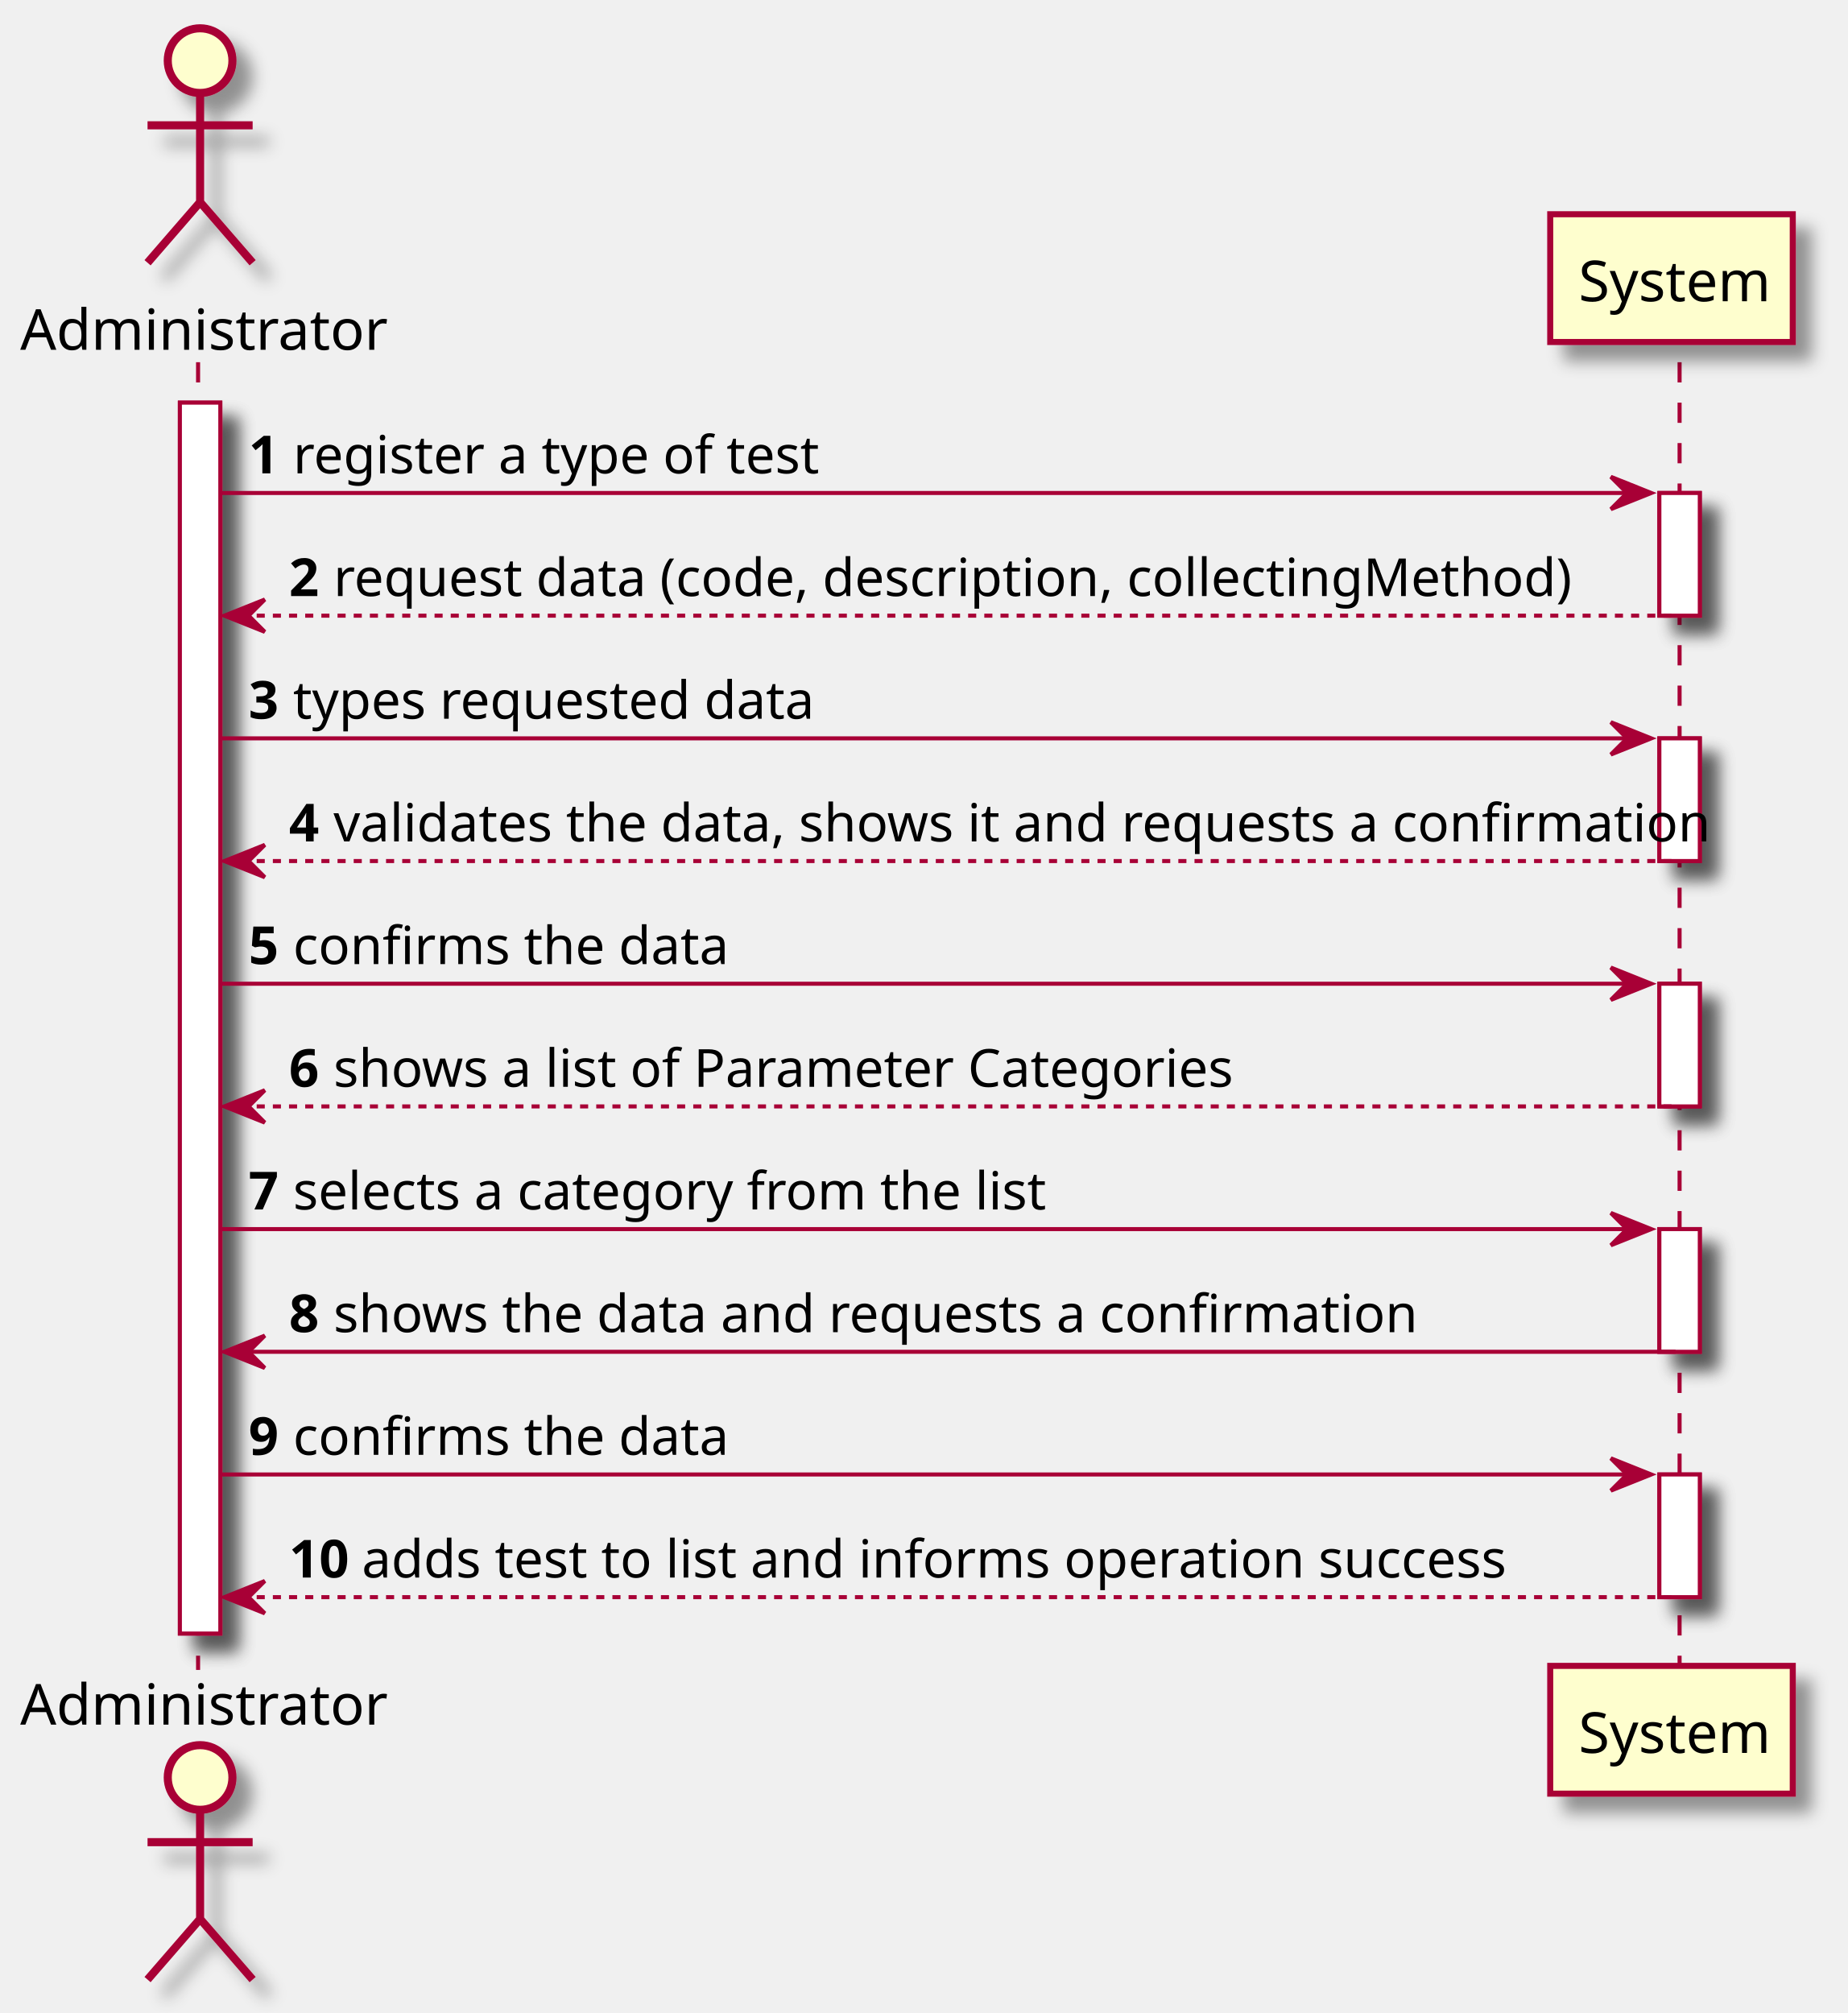
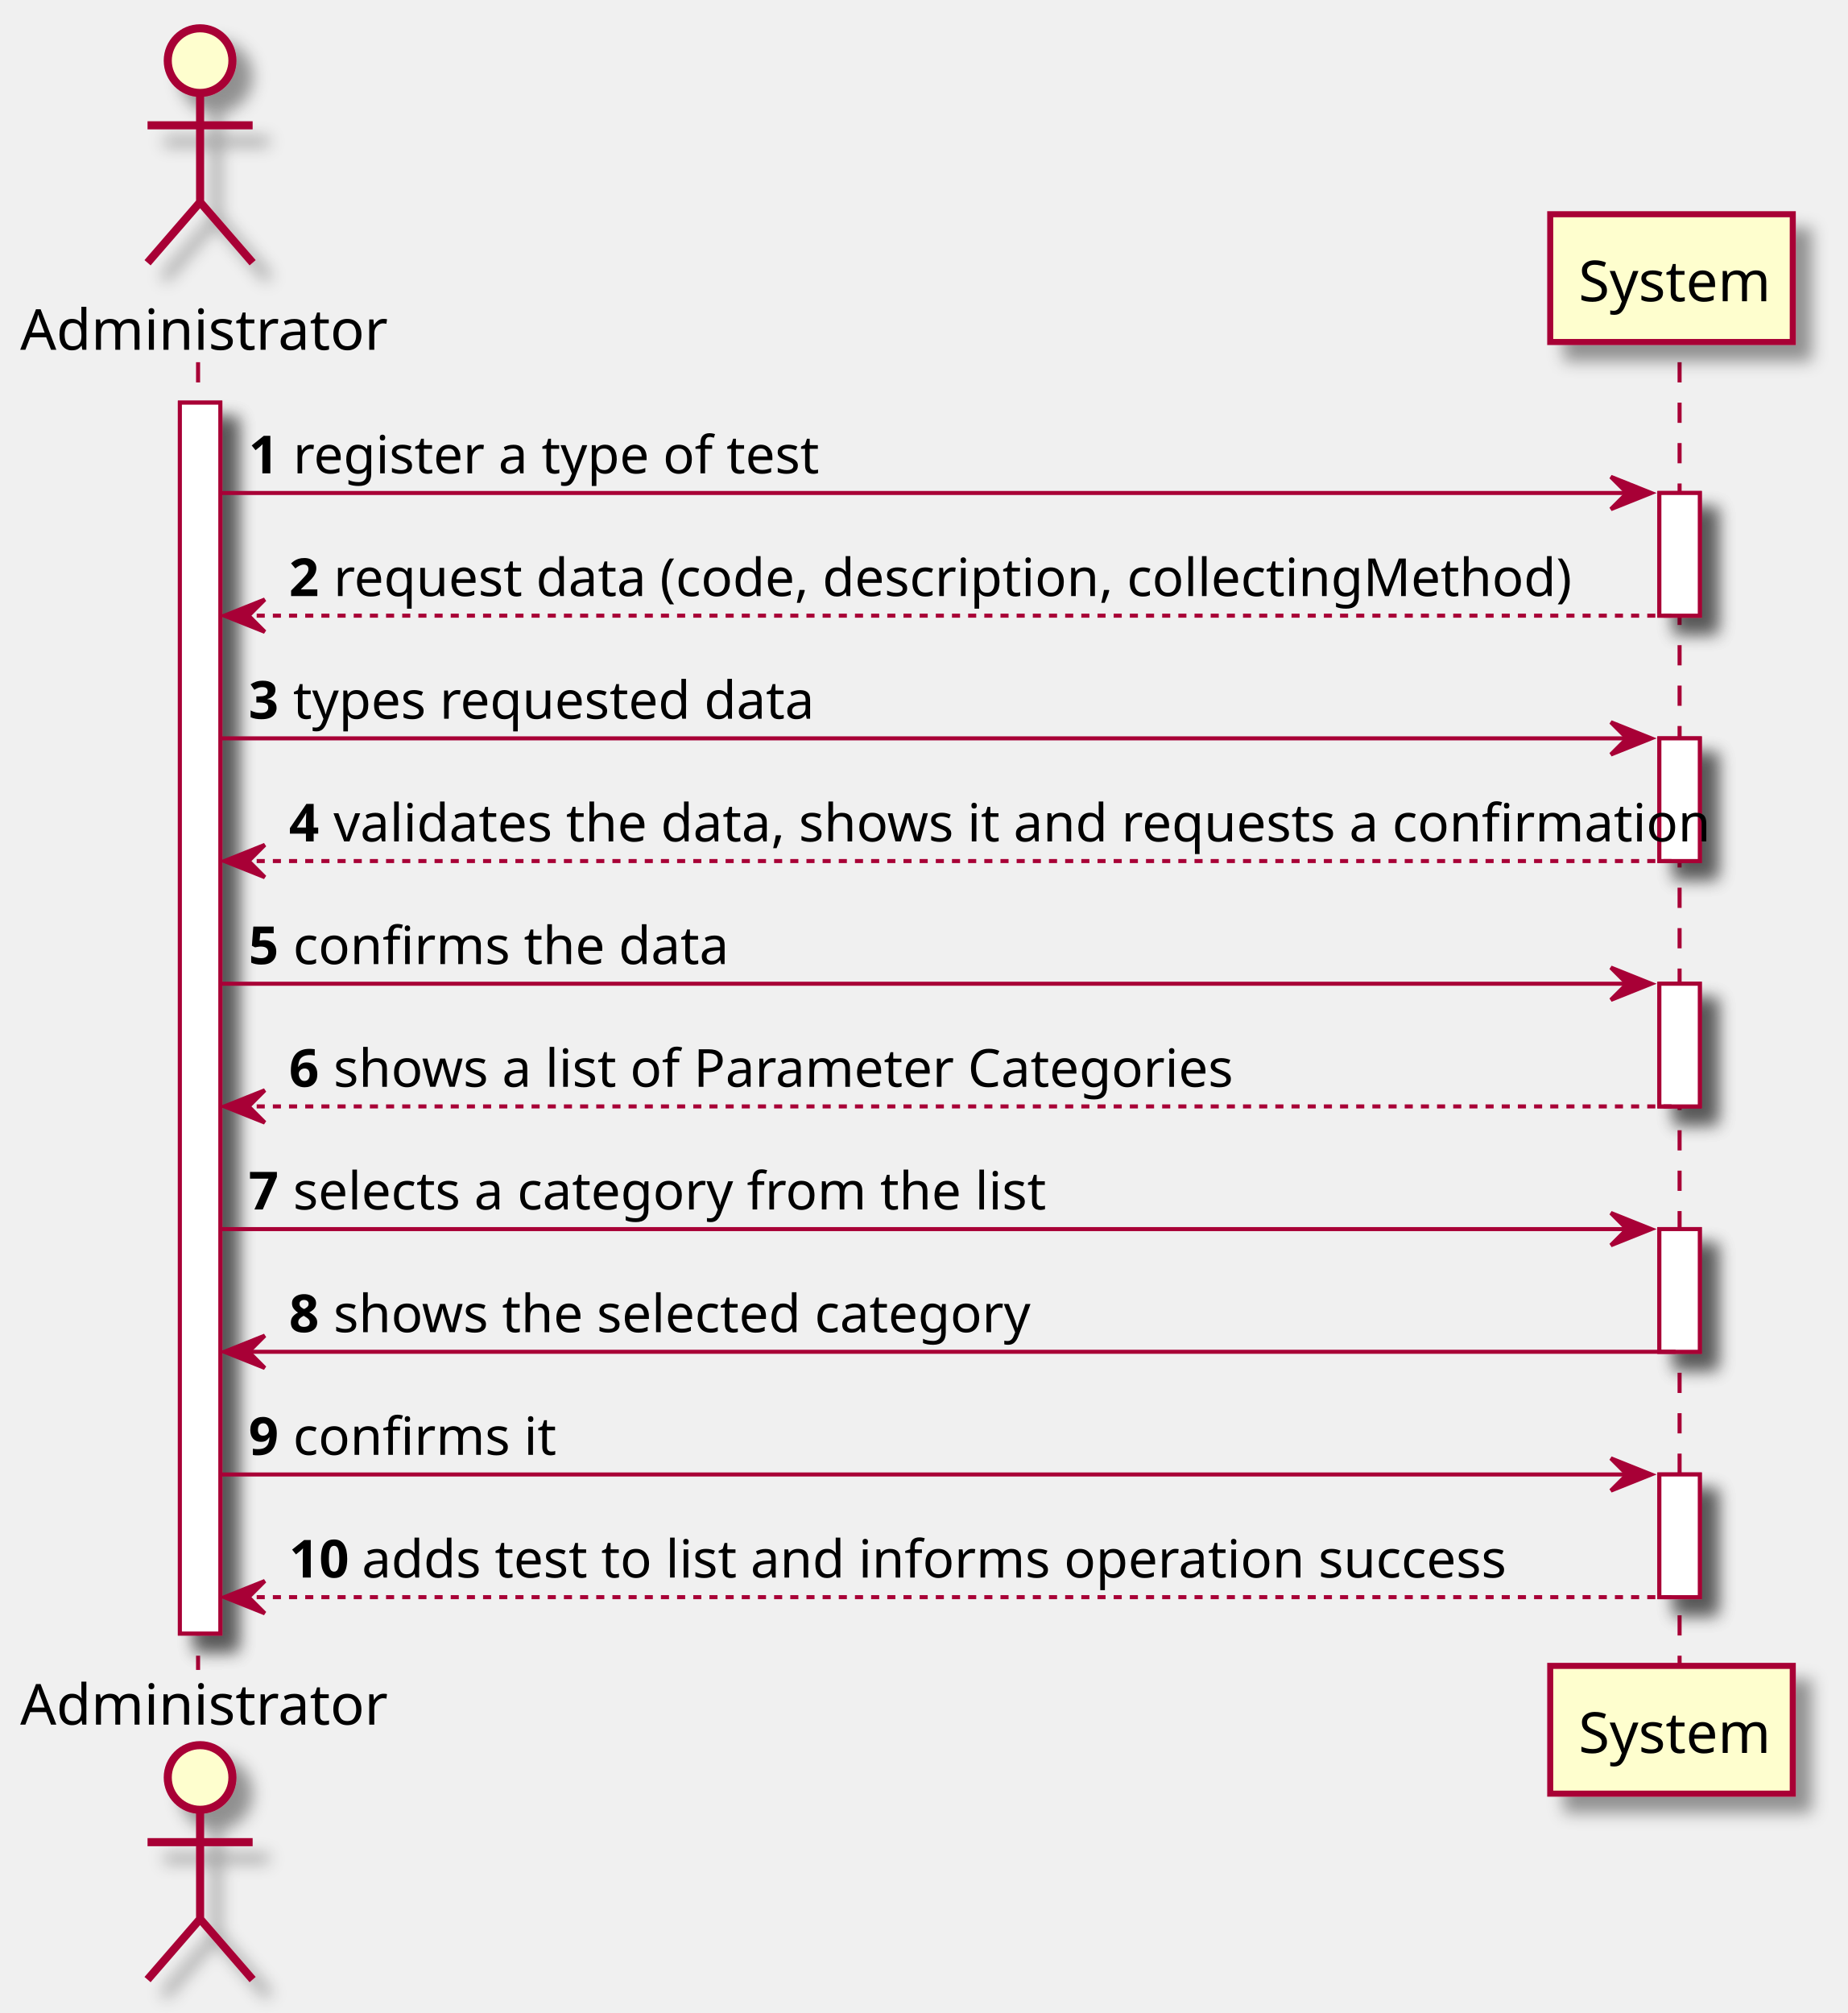
<svg xmlns="http://www.w3.org/2000/svg" contentScriptType="application/ecmascript" contentStyleType="text/css" height="498px" preserveAspectRatio="none" style="width:457px;height:498px;" version="1.1" viewBox="0 0 457 498" width="457px" zoomAndPan="magnify">
  <defs>
-     <filter height="300%" id="f1ds7e7ba4vjve" width="300%" x="-1" y="-1">
+     <filter height="300%" id="fo1ig3xzvaobi" width="300%" x="-1" y="-1">
      <feGaussianBlur result="blurOut" stdDeviation="2.0" />
      <feColorMatrix in="blurOut" result="blurOut2" type="matrix" values="0 0 0 0 0 0 0 0 0 0 0 0 0 0 0 0 0 0 .4 0" />
      <feOffset dx="4.0" dy="4.0" in="blurOut2" result="blurOut3" />
      <feBlend in="SourceGraphic" in2="blurOut3" mode="normal" />
    </filter>
  </defs>
  <g>
-     <rect fill="#FFFFFF" filter="url(#f1ds7e7ba4vjve)" height="304.516" style="stroke:#A80036;stroke-width:1.0;" width="10" x="44.5" y="99.609" />
-     <rect fill="#FFFFFF" filter="url(#f1ds7e7ba4vjve)" height="30.352" style="stroke:#A80036;stroke-width:1.0;" width="10" x="410.5" y="121.961" />
-     <rect fill="#FFFFFF" filter="url(#f1ds7e7ba4vjve)" height="30.352" style="stroke:#A80036;stroke-width:1.0;" width="10" x="410.5" y="182.664" />
-     <rect fill="#FFFFFF" filter="url(#f1ds7e7ba4vjve)" height="30.352" style="stroke:#A80036;stroke-width:1.0;" width="10" x="410.5" y="243.367" />
-     <rect fill="#FFFFFF" filter="url(#f1ds7e7ba4vjve)" height="30.352" style="stroke:#A80036;stroke-width:1.0;" width="10" x="410.5" y="304.07" />
-     <rect fill="#FFFFFF" filter="url(#f1ds7e7ba4vjve)" height="30.352" style="stroke:#A80036;stroke-width:1.0;" width="10" x="410.5" y="364.773" />
+     <rect fill="#FFFFFF" filter="url(#fo1ig3xzvaobi)" height="304.516" style="stroke:#A80036;stroke-width:1.0;" width="10" x="44.5" y="99.609" />
+     <rect fill="#FFFFFF" filter="url(#fo1ig3xzvaobi)" height="30.352" style="stroke:#A80036;stroke-width:1.0;" width="10" x="410.5" y="121.961" />
+     <rect fill="#FFFFFF" filter="url(#fo1ig3xzvaobi)" height="30.352" style="stroke:#A80036;stroke-width:1.0;" width="10" x="410.5" y="182.664" />
+     <rect fill="#FFFFFF" filter="url(#fo1ig3xzvaobi)" height="30.352" style="stroke:#A80036;stroke-width:1.0;" width="10" x="410.5" y="243.367" />
+     <rect fill="#FFFFFF" filter="url(#fo1ig3xzvaobi)" height="30.352" style="stroke:#A80036;stroke-width:1.0;" width="10" x="410.5" y="304.07" />
+     <rect fill="#FFFFFF" filter="url(#fo1ig3xzvaobi)" height="30.352" style="stroke:#A80036;stroke-width:1.0;" width="10" x="410.5" y="364.773" />
    <line style="stroke:#A80036;stroke-width:1.0;stroke-dasharray:5.0,5.0;" x1="49" x2="49" y1="89.609" y2="413.125" />
    <line style="stroke:#A80036;stroke-width:1.0;stroke-dasharray:5.0,5.0;" x1="415.5" x2="415.5" y1="89.609" y2="413.125" />
    <text fill="#000000" font-family="sans-serif" font-size="14" lengthAdjust="spacing" textLength="83" x="5" y="86.533">Administrator</text>
-     <ellipse cx="49.5" cy="15" fill="#FEFECE" filter="url(#f1ds7e7ba4vjve)" rx="8" ry="8" style="stroke:#A80036;stroke-width:2.0;" />
-     <path d="M49.5,23 L49.5,50 M36.5,31 L62.5,31 M49.5,50 L36.5,65 M49.5,50 L62.5,65 " fill="none" filter="url(#f1ds7e7ba4vjve)" style="stroke:#A80036;stroke-width:2.0;" />
+     <ellipse cx="49.5" cy="15" fill="#FEFECE" filter="url(#fo1ig3xzvaobi)" rx="8" ry="8" style="stroke:#A80036;stroke-width:2.0;" />
+     <path d="M49.5,23 L49.5,50 M36.5,31 L62.5,31 M49.5,50 L36.5,65 M49.5,50 L62.5,65 " fill="none" filter="url(#fo1ig3xzvaobi)" style="stroke:#A80036;stroke-width:2.0;" />
    <text fill="#000000" font-family="sans-serif" font-size="14" lengthAdjust="spacing" textLength="83" x="5" y="426.658">Administrator</text>
-     <ellipse cx="49.5" cy="439.734" fill="#FEFECE" filter="url(#f1ds7e7ba4vjve)" rx="8" ry="8" style="stroke:#A80036;stroke-width:2.0;" />
-     <path d="M49.5,447.734 L49.5,474.734 M36.5,455.734 L62.5,455.734 M49.5,474.734 L36.5,489.734 M49.5,474.734 L62.5,489.734 " fill="none" filter="url(#f1ds7e7ba4vjve)" style="stroke:#A80036;stroke-width:2.0;" />
-     <rect fill="#FEFECE" filter="url(#f1ds7e7ba4vjve)" height="31.609" style="stroke:#A80036;stroke-width:1.5;" width="60" x="383.5" y="53" />
+     <ellipse cx="49.5" cy="439.734" fill="#FEFECE" filter="url(#fo1ig3xzvaobi)" rx="8" ry="8" style="stroke:#A80036;stroke-width:2.0;" />
+     <path d="M49.5,447.734 L49.5,474.734 M36.5,455.734 L62.5,455.734 M49.5,474.734 L36.5,489.734 M49.5,474.734 L62.5,489.734 " fill="none" filter="url(#fo1ig3xzvaobi)" style="stroke:#A80036;stroke-width:2.0;" />
+     <rect fill="#FEFECE" filter="url(#fo1ig3xzvaobi)" height="31.609" style="stroke:#A80036;stroke-width:1.5;" width="60" x="383.5" y="53" />
    <text fill="#000000" font-family="sans-serif" font-size="14" lengthAdjust="spacing" textLength="46" x="390.5" y="74.533">System</text>
-     <rect fill="#FEFECE" filter="url(#f1ds7e7ba4vjve)" height="31.609" style="stroke:#A80036;stroke-width:1.5;" width="60" x="383.5" y="412.125" />
+     <rect fill="#FEFECE" filter="url(#fo1ig3xzvaobi)" height="31.609" style="stroke:#A80036;stroke-width:1.5;" width="60" x="383.5" y="412.125" />
    <text fill="#000000" font-family="sans-serif" font-size="14" lengthAdjust="spacing" textLength="46" x="390.5" y="433.658">System</text>
-     <rect fill="#FFFFFF" filter="url(#f1ds7e7ba4vjve)" height="304.516" style="stroke:#A80036;stroke-width:1.0;" width="10" x="44.5" y="99.609" />
-     <rect fill="#FFFFFF" filter="url(#f1ds7e7ba4vjve)" height="30.352" style="stroke:#A80036;stroke-width:1.0;" width="10" x="410.5" y="121.961" />
-     <rect fill="#FFFFFF" filter="url(#f1ds7e7ba4vjve)" height="30.352" style="stroke:#A80036;stroke-width:1.0;" width="10" x="410.5" y="182.664" />
-     <rect fill="#FFFFFF" filter="url(#f1ds7e7ba4vjve)" height="30.352" style="stroke:#A80036;stroke-width:1.0;" width="10" x="410.5" y="243.367" />
-     <rect fill="#FFFFFF" filter="url(#f1ds7e7ba4vjve)" height="30.352" style="stroke:#A80036;stroke-width:1.0;" width="10" x="410.5" y="304.07" />
-     <rect fill="#FFFFFF" filter="url(#f1ds7e7ba4vjve)" height="30.352" style="stroke:#A80036;stroke-width:1.0;" width="10" x="410.5" y="364.773" />
+     <rect fill="#FFFFFF" filter="url(#fo1ig3xzvaobi)" height="304.516" style="stroke:#A80036;stroke-width:1.0;" width="10" x="44.5" y="99.609" />
+     <rect fill="#FFFFFF" filter="url(#fo1ig3xzvaobi)" height="30.352" style="stroke:#A80036;stroke-width:1.0;" width="10" x="410.5" y="121.961" />
+     <rect fill="#FFFFFF" filter="url(#fo1ig3xzvaobi)" height="30.352" style="stroke:#A80036;stroke-width:1.0;" width="10" x="410.5" y="182.664" />
+     <rect fill="#FFFFFF" filter="url(#fo1ig3xzvaobi)" height="30.352" style="stroke:#A80036;stroke-width:1.0;" width="10" x="410.5" y="243.367" />
+     <rect fill="#FFFFFF" filter="url(#fo1ig3xzvaobi)" height="30.352" style="stroke:#A80036;stroke-width:1.0;" width="10" x="410.5" y="304.07" />
+     <rect fill="#FFFFFF" filter="url(#fo1ig3xzvaobi)" height="30.352" style="stroke:#A80036;stroke-width:1.0;" width="10" x="410.5" y="364.773" />
    <polygon fill="#A80036" points="398.5,117.961,408.5,121.961,398.5,125.961,402.5,121.961" style="stroke:#A80036;stroke-width:1.0;" />
    <line style="stroke:#A80036;stroke-width:1.0;" x1="54.5" x2="404.5" y1="121.961" y2="121.961" />
    <text fill="#000000" font-family="sans-serif" font-size="13" font-weight="bold" lengthAdjust="spacing" textLength="7" x="61.5" y="117.105">1</text>
    <text fill="#000000" font-family="sans-serif" font-size="13" lengthAdjust="spacing" textLength="123" x="72.5" y="117.105">register a type of test</text>
    <polygon fill="#A80036" points="65.5,148.312,55.5,152.312,65.5,156.312,61.5,152.312" style="stroke:#A80036;stroke-width:1.0;" />
    <line style="stroke:#A80036;stroke-width:1.0;stroke-dasharray:2.0,2.0;" x1="59.5" x2="414.5" y1="152.312" y2="152.312" />
    <text fill="#000000" font-family="sans-serif" font-size="13" font-weight="bold" lengthAdjust="spacing" textLength="7" x="71.5" y="147.456">2</text>
    <text fill="#000000" font-family="sans-serif" font-size="13" lengthAdjust="spacing" textLength="289" x="82.5" y="147.456">request data (code, description, collectingMethod)</text>
    <polygon fill="#A80036" points="398.5,178.664,408.5,182.664,398.5,186.664,402.5,182.664" style="stroke:#A80036;stroke-width:1.0;" />
    <line style="stroke:#A80036;stroke-width:1.0;" x1="54.5" x2="404.5" y1="182.664" y2="182.664" />
    <text fill="#000000" font-family="sans-serif" font-size="13" font-weight="bold" lengthAdjust="spacing" textLength="7" x="61.5" y="177.808">3</text>
    <text fill="#000000" font-family="sans-serif" font-size="13" lengthAdjust="spacing" textLength="122" x="72.5" y="177.808">types requested data</text>
    <polygon fill="#A80036" points="65.5,209.016,55.5,213.016,65.5,217.016,61.5,213.016" style="stroke:#A80036;stroke-width:1.0;" />
    <line style="stroke:#A80036;stroke-width:1.0;stroke-dasharray:2.0,2.0;" x1="59.5" x2="414.5" y1="213.016" y2="213.016" />
    <text fill="#000000" font-family="sans-serif" font-size="13" font-weight="bold" lengthAdjust="spacing" textLength="7" x="71.5" y="208.159">4</text>
    <text fill="#000000" font-family="sans-serif" font-size="13" lengthAdjust="spacing" textLength="321" x="82.5" y="208.159">validates the data, shows it and requests a confirmation</text>
    <polygon fill="#A80036" points="398.5,239.367,408.5,243.367,398.5,247.367,402.5,243.367" style="stroke:#A80036;stroke-width:1.0;" />
    <line style="stroke:#A80036;stroke-width:1.0;" x1="54.5" x2="404.5" y1="243.367" y2="243.367" />
    <text fill="#000000" font-family="sans-serif" font-size="13" font-weight="bold" lengthAdjust="spacing" textLength="7" x="61.5" y="238.511">5</text>
    <text fill="#000000" font-family="sans-serif" font-size="13" lengthAdjust="spacing" textLength="100" x="72.5" y="238.511">confirms the data</text>
    <polygon fill="#A80036" points="65.5,269.719,55.5,273.719,65.5,277.719,61.5,273.719" style="stroke:#A80036;stroke-width:1.0;" />
    <line style="stroke:#A80036;stroke-width:1.0;stroke-dasharray:2.0,2.0;" x1="59.5" x2="414.5" y1="273.719" y2="273.719" />
    <text fill="#000000" font-family="sans-serif" font-size="13" font-weight="bold" lengthAdjust="spacing" textLength="7" x="71.5" y="268.862">6</text>
    <text fill="#000000" font-family="sans-serif" font-size="13" lengthAdjust="spacing" textLength="213" x="82.5" y="268.862">shows a list of Parameter Categories</text>
    <polygon fill="#A80036" points="398.5,300.07,408.5,304.07,398.5,308.07,402.5,304.07" style="stroke:#A80036;stroke-width:1.0;" />
    <line style="stroke:#A80036;stroke-width:1.0;" x1="54.5" x2="404.5" y1="304.07" y2="304.07" />
    <text fill="#000000" font-family="sans-serif" font-size="13" font-weight="bold" lengthAdjust="spacing" textLength="7" x="61.5" y="299.214">7</text>
    <text fill="#000000" font-family="sans-serif" font-size="13" lengthAdjust="spacing" textLength="179" x="72.5" y="299.214">selects a category from the list</text>
    <polygon fill="#A80036" points="65.5,330.422,55.5,334.422,65.5,338.422,61.5,334.422" style="stroke:#A80036;stroke-width:1.0;" />
    <line style="stroke:#A80036;stroke-width:1.0;" x1="59.5" x2="414.5" y1="334.422" y2="334.422" />
    <text fill="#000000" font-family="sans-serif" font-size="13" font-weight="bold" lengthAdjust="spacing" textLength="7" x="71.5" y="329.565">8</text>
-     <text fill="#000000" font-family="sans-serif" font-size="13" lengthAdjust="spacing" textLength="252" x="82.5" y="329.565">shows the data and requests a confirmation</text>
+     <text fill="#000000" font-family="sans-serif" font-size="13" lengthAdjust="spacing" textLength="166" x="82.5" y="329.565">shows the selected category</text>
    <polygon fill="#A80036" points="398.5,360.773,408.5,364.773,398.5,368.773,402.5,364.773" style="stroke:#A80036;stroke-width:1.0;" />
    <line style="stroke:#A80036;stroke-width:1.0;" x1="54.5" x2="404.5" y1="364.773" y2="364.773" />
    <text fill="#000000" font-family="sans-serif" font-size="13" font-weight="bold" lengthAdjust="spacing" textLength="7" x="61.5" y="359.917">9</text>
-     <text fill="#000000" font-family="sans-serif" font-size="13" lengthAdjust="spacing" textLength="100" x="72.5" y="359.917">confirms the data</text>
+     <text fill="#000000" font-family="sans-serif" font-size="13" lengthAdjust="spacing" textLength="60" x="72.5" y="359.917">confirms it</text>
    <polygon fill="#A80036" points="65.5,391.125,55.5,395.125,65.5,399.125,61.5,395.125" style="stroke:#A80036;stroke-width:1.0;" />
    <line style="stroke:#A80036;stroke-width:1.0;stroke-dasharray:2.0,2.0;" x1="59.5" x2="414.5" y1="395.125" y2="395.125" />
    <text fill="#000000" font-family="sans-serif" font-size="13" font-weight="bold" lengthAdjust="spacing" textLength="14" x="71.5" y="390.269">10</text>
    <text fill="#000000" font-family="sans-serif" font-size="13" lengthAdjust="spacing" textLength="271" x="89.5" y="390.269">adds test to list and informs operation success</text>
  </g>
</svg>
